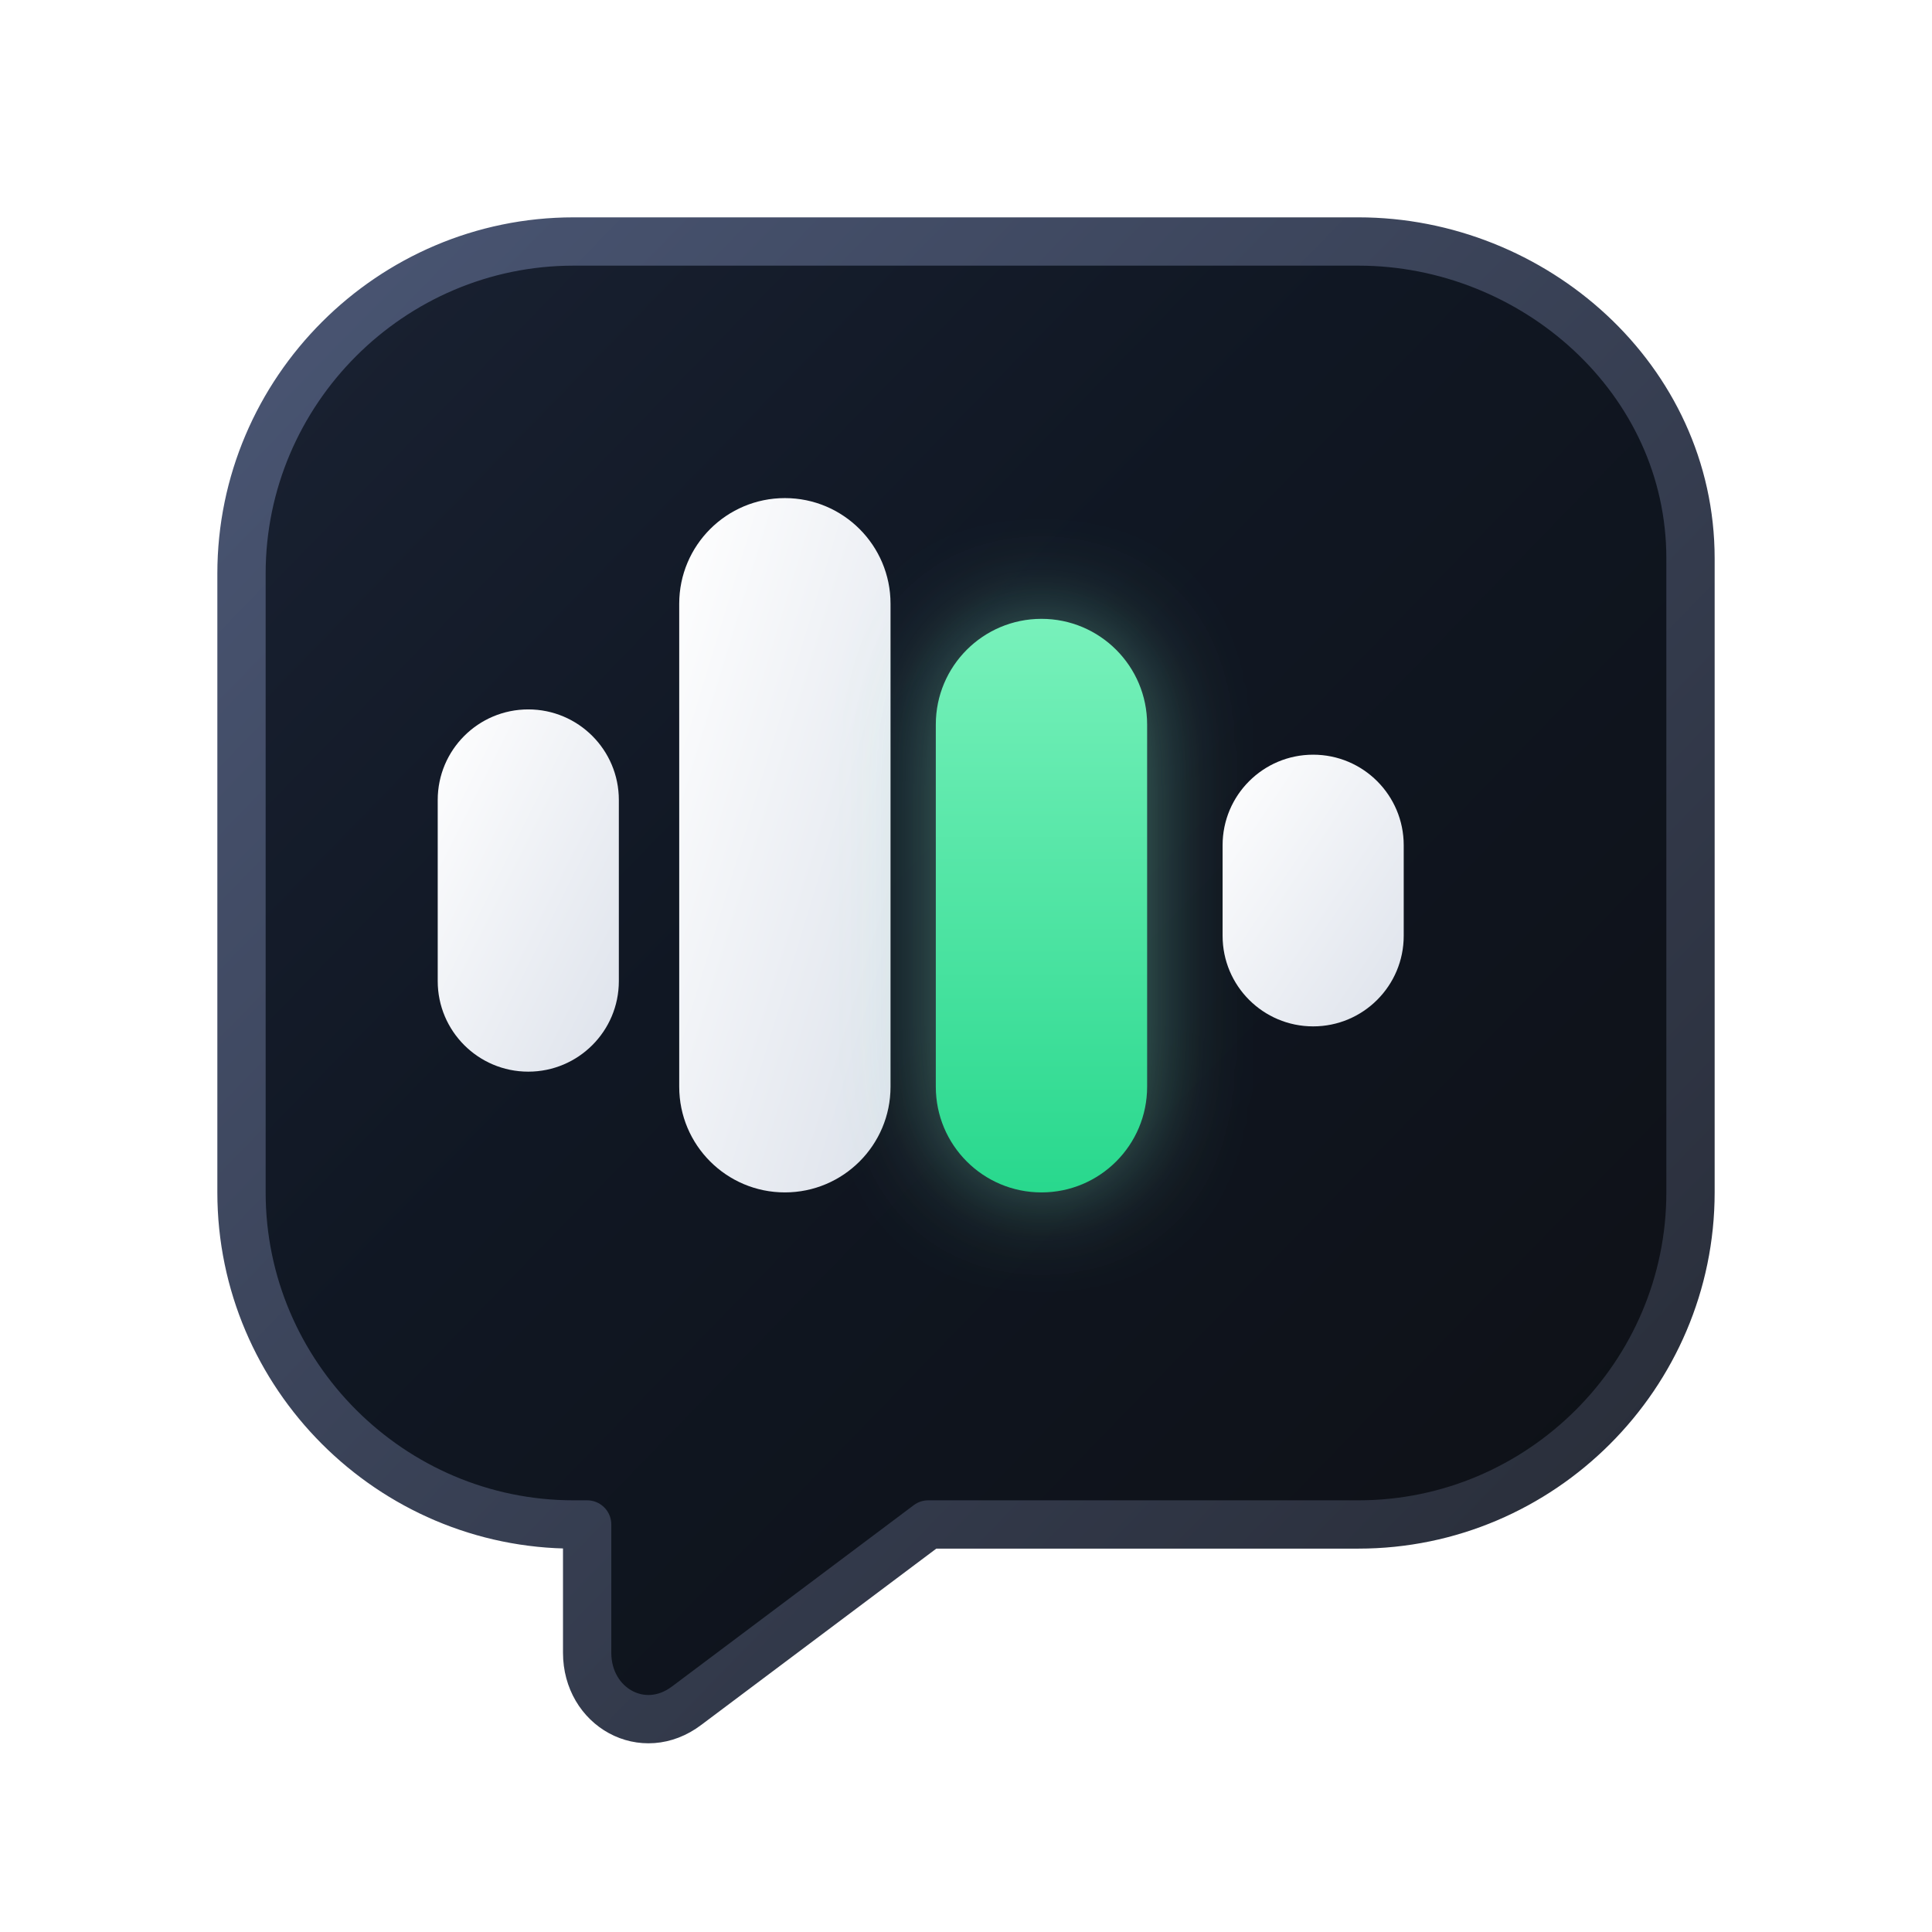
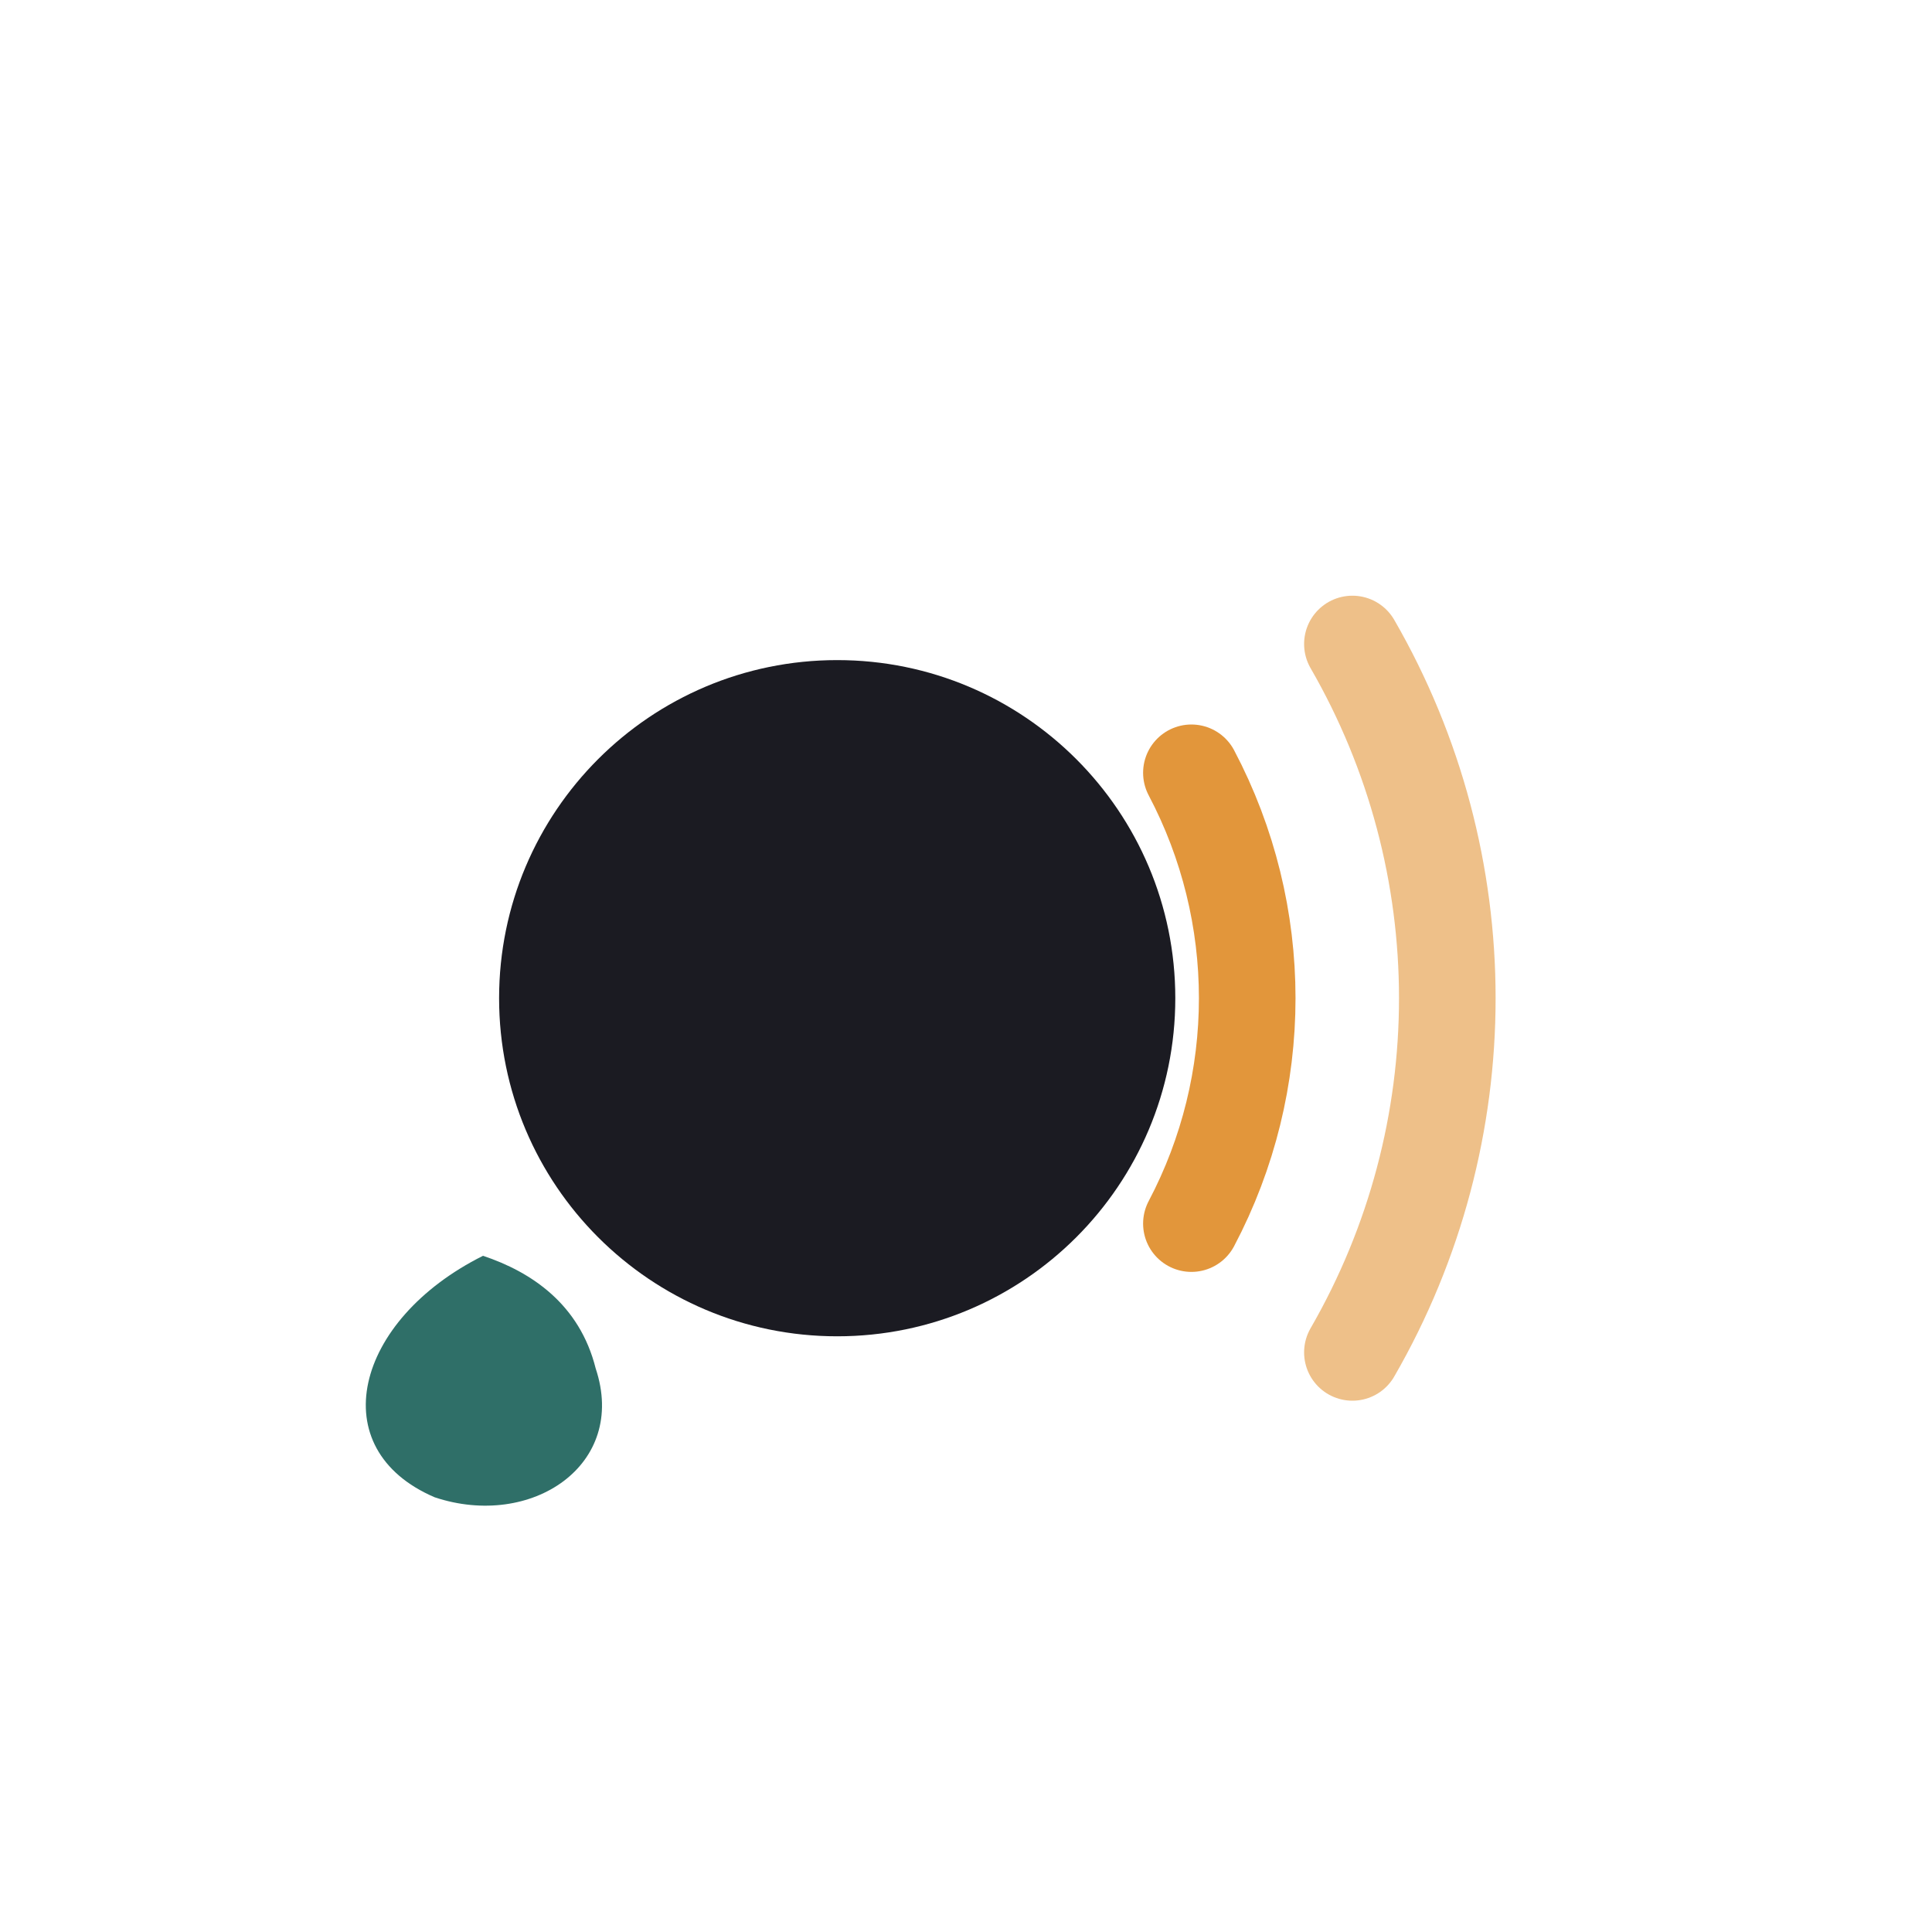
- <svg xmlns="http://www.w3.org/2000/svg" viewBox="0 0 128 128" width="1024" height="1024">
-   <defs>
-     <linearGradient id="bg" x1="0" y1="0" x2="1" y2="1">
-       <stop offset="0%" stop-color="#1A2233" />
-       <stop offset="40%" stop-color="#101723" />
-       <stop offset="100%" stop-color="#0E1015" />
-     </linearGradient>
-     <linearGradient id="rim" x1="0" y1="0" x2="1" y2="1">
-       <stop offset="0%" stop-color="#4A5674" />
-       <stop offset="100%" stop-color="#262A34" />
-     </linearGradient>
-     <linearGradient id="whiteBar" x1="0" y1="0" x2="1" y2="1">
-       <stop offset="0%" stop-color="#FFFFFF" />
-       <stop offset="100%" stop-color="#DDE2EB" />
-     </linearGradient>
-     <linearGradient id="greenBar" x1="0" y1="0" x2="0" y2="1">
-       <stop offset="0%" stop-color="#78F1BB" />
-       <stop offset="100%" stop-color="#28D88D" />
-     </linearGradient>
-     <filter id="glow" x="-60%" y="-60%" width="220%" height="220%">
-       <feGaussianBlur stdDeviation="3.2" result="b" />
-       <feColorMatrix in="b" type="matrix" values="0 0 0 0 0.239  0 0 0 0 0.863  0 0 0 0 0.592  0 0 0 0.45 0" />
-     </filter>
-   </defs>
-   <path d="M38 16h52c11.6 0 22 9.1 22 21v42c0 12.1-9.9 22-22 22H61.5L45.5 113c-2.9 2.2-6.6.1-6.6-3.5v-8.5H38c-12.1 0-22-9.9-22-22V38c0-12.1 9.9-22 22-22z" fill="url(#bg)" stroke="url(#rim)" stroke-width="3.2" stroke-linejoin="round" />
-   <g>
-     <rect x="29" y="47" width="12" height="24" rx="6" fill="url(#whiteBar)" />
-     <rect x="45" y="33" width="14" height="46" rx="7" fill="url(#whiteBar)" />
-     <rect x="62" y="41" width="14" height="38" rx="7" fill="#3DDC97" filter="url(#glow)" opacity="0.95" />
-     <rect x="62" y="41" width="14" height="38" rx="7" fill="url(#greenBar)" />
-     <rect x="81" y="50" width="12" height="18" rx="6" fill="url(#whiteBar)" />
-   </g>
+ <svg xmlns="http://www.w3.org/2000/svg" viewBox="0 0 120 120" width="120" height="120">
+   <circle cx="52" cy="62" r="21" fill="#1B1B22" />
+   <path d="M74 48 A 30 30 0 0 1 74 76" fill="none" stroke="#E2963B" stroke-width="6" stroke-linecap="round" />
+   <path d="M84 40 A 44 44 0 0 1 84 84" fill="none" stroke="#E2963B" stroke-width="6" stroke-linecap="round" opacity="0.6" />
+   <path d="M30 78 C22 82, 20 90, 27 93 C33 95, 39 91, 37 85 C36 81, 33 79, 30 78 Z" fill="#2F6F68" />
</svg>
